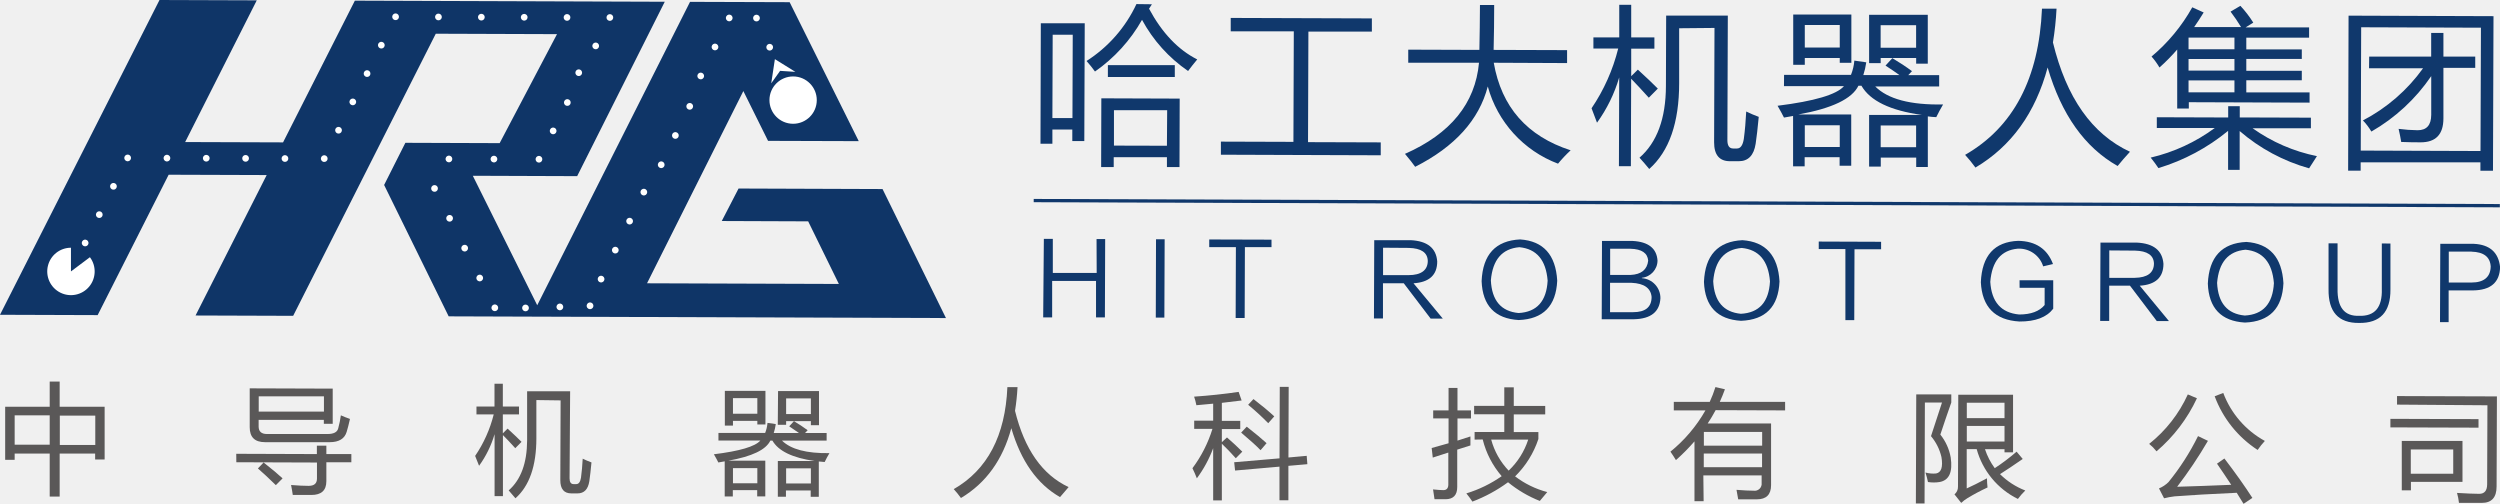
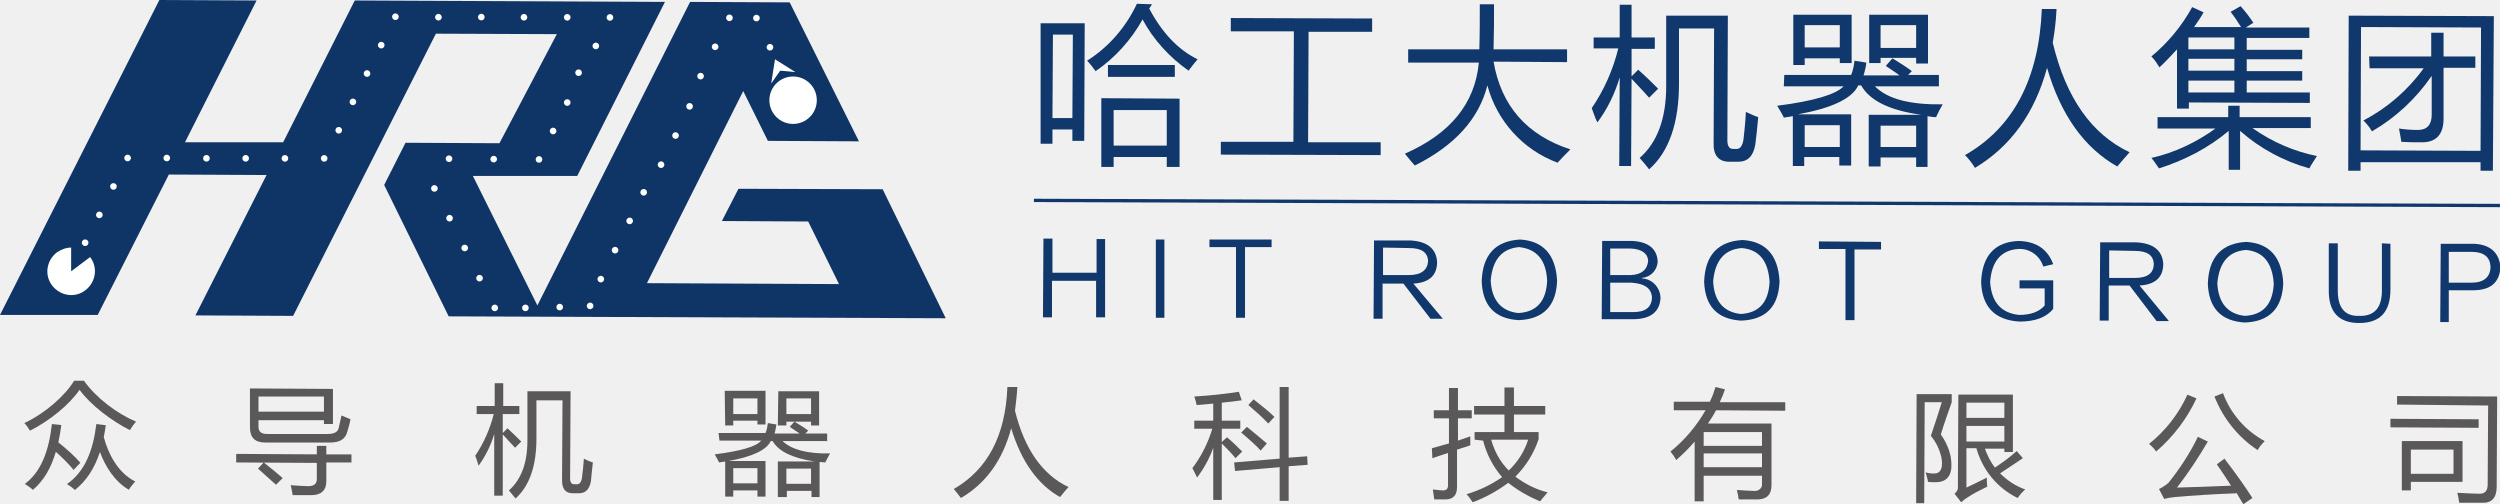
- <svg xmlns="http://www.w3.org/2000/svg" id="图层_1" data-name="图层 1" viewBox="0 0 527.11 106.2">
-   <defs>
-     <style>.cls-1{fill:#0f3567;}.cls-2{fill:#fff;}.cls-3{fill:#10386c;}.cls-4{fill:#5a5858;}</style>
-   </defs>
-   <polygon class="cls-1" points="186.08 39.86 155.72 39.75 152.18 46.6 170.4 46.67 176.87 59.87 136.42 59.73 156.73 19.2 161.94 29.7 181.06 29.76 166.49 0.46 145.49 0.39 113.27 64.36 99.69 37.06 121.69 37.14 140.16 0.37 74.82 0.14 59.68 30.02 39.04 29.95 54.14 0.07 33.63 0 0 66.37 20.59 66.44 35.56 36.84 56.23 36.91 41.23 66.52 61.81 66.59 91.88 7.11 117.44 7.2 105.35 30.18 85.47 30.11 80.99 39 94.6 66.7 199.45 67.06 186.08 39.86" />
-   <path class="cls-2" d="M34.87,75l4-3a5,5,0,1,1-4-2Z" transform="translate(-19.91 -17.77)" />
-   <circle class="cls-2" cx="37.86" cy="69.01" r="0.71" transform="translate(-60.55 45.48) rotate(-57.06)" />
-   <circle class="cls-2" cx="43.83" cy="57.05" r="0.71" transform="translate(-47.79 45.06) rotate(-57.07)" />
-   <circle class="cls-2" cx="40.84" cy="63.03" r="0.71" transform="translate(-54.17 45.27) rotate(-57.07)" />
-   <circle class="cls-2" cx="88.28" cy="51.22" r="0.71" transform="translate(-22.59 79.74) rotate(-57.1)" />
-   <circle class="cls-2" cx="103.32" cy="21.31" r="0.71" transform="translate(9.38 78.7) rotate(-57.09)" />
-   <circle class="cls-2" cx="112.36" cy="21.34" r="0.71" transform="translate(13.51 86.34) rotate(-57.11)" />
-   <circle class="cls-2" cx="121.39" cy="21.38" r="0.71" transform="translate(17.62 93.94) rotate(-57.11)" />
-   <circle class="cls-2" cx="130.43" cy="21.41" r="0.71" transform="translate(21.72 101.54) rotate(-57.11)" />
-   <circle class="cls-2" cx="139.46" cy="21.44" r="0.71" transform="translate(25.82 109.14) rotate(-57.11)" />
-   <circle class="cls-2" cx="100.31" cy="27.29" r="0.71" transform="translate(2.99 78.91) rotate(-57.09)" />
-   <circle class="cls-2" cx="97.3" cy="33.28" r="0.71" transform="translate(-3.41 79.12) rotate(-57.09)" />
-   <circle class="cls-2" cx="94.3" cy="39.26" r="0.71" transform="translate(-9.81 79.32) rotate(-57.09)" />
-   <circle class="cls-2" cx="91.29" cy="45.24" r="0.71" transform="translate(-16.22 79.49) rotate(-57.07)" />
-   <circle class="cls-2" cx="148.5" cy="21.47" r="0.71" transform="translate(29.76 116.59) rotate(-57.03)" />
-   <circle class="cls-2" cx="142.52" cy="33.42" r="0.71" transform="matrix(0.54, -0.84, 0.84, 0.54, 16.99, 117)" />
-   <circle class="cls-2" cx="139.53" cy="39.39" r="0.71" transform="translate(10.64 117.24) rotate(-57.03)" />
-   <circle class="cls-2" cx="145.51" cy="27.44" r="0.71" transform="translate(23.41 116.84) rotate(-57.04)" />
-   <circle class="cls-2" cx="136.54" cy="45.37" r="0.71" transform="translate(4.26 117.46) rotate(-57.03)" />
-   <circle class="cls-2" cx="133.55" cy="51.34" r="0.71" transform="translate(-2.1 117.7) rotate(-57.04)" />
-   <circle class="cls-2" cx="124.06" cy="51.31" r="0.71" transform="translate(-6.4 109.72) rotate(-57.04)" />
-   <circle class="cls-2" cx="114.56" cy="51.28" r="0.71" transform="translate(-10.7 101.74) rotate(-57.04)" />
-   <circle class="cls-2" cx="111.52" cy="57.5" r="0.71" transform="translate(-17.3 102.02) rotate(-57.04)" />
-   <circle class="cls-2" cx="114.7" cy="63.79" r="0.71" transform="translate(-21.13 107.56) rotate(-57.04)" />
-   <circle class="cls-2" cx="117.88" cy="70.08" r="0.71" transform="translate(-24.96 113.1) rotate(-57.04)" />
-   <circle class="cls-2" cx="121.06" cy="76.38" r="0.71" transform="translate(-28.75 118.75) rotate(-57.09)" />
-   <circle class="cls-2" cx="124.24" cy="82.67" r="0.71" transform="translate(-32.64 124.14) rotate(-57.03)" />
-   <circle class="cls-2" cx="130.71" cy="82.7" r="0.71" transform="translate(-27.54 134.11) rotate(-58.89)" />
-   <circle class="cls-2" cx="137.18" cy="82.72" r="0.71" transform="matrix(0.52, -0.86, 0.86, 0.52, -24.43, 139.67)" />
-   <circle class="cls-2" cx="143.65" cy="82.74" r="0.71" transform="matrix(0.52, -0.86, 0.86, 0.52, -21.45, 144.99)" />
-   <circle class="cls-2" cx="173.66" cy="21.56" r="0.71" transform="translate(44.11 140.17) rotate(-58.28)" />
-   <circle class="cls-2" cx="170.66" cy="27.68" r="0.71" transform="translate(37.48 140.52) rotate(-58.28)" />
-   <circle class="cls-2" cx="167.66" cy="33.79" r="0.71" transform="translate(30.85 140.87) rotate(-58.28)" />
-   <circle class="cls-2" cx="161.65" cy="46.03" r="0.71" transform="matrix(0.53, -0.85, 0.85, 0.53, 17.6, 141.57)" />
-   <circle class="cls-2" cx="158.65" cy="52.15" r="0.71" transform="matrix(0.53, -0.85, 0.85, 0.53, 11, 141.95)" />
-   <circle class="cls-2" cx="155.65" cy="58.27" r="0.71" transform="translate(4.4 142.34) rotate(-58.31)" />
-   <circle class="cls-2" cx="149.65" cy="70.5" r="0.71" transform="translate(-8.87 143.04) rotate(-58.31)" />
-   <circle class="cls-2" cx="146.65" cy="76.62" r="0.71" transform="translate(-15.5 143.38) rotate(-58.31)" />
-   <circle class="cls-2" cx="152.65" cy="64.39" r="0.71" transform="translate(-2.28 142.62) rotate(-58.28)" />
-   <circle class="cls-2" cx="164.66" cy="39.91" r="0.71" transform="matrix(0.53, -0.85, 0.85, 0.53, 24.23, 141.23)" />
-   <circle class="cls-2" cx="179.41" cy="21.58" r="0.71" transform="translate(48.15 146.13) rotate(-58.82)" />
-   <circle class="cls-2" cx="182.18" cy="27.72" r="0.71" transform="translate(49.26 155.5) rotate(-60.82)" />
-   <circle class="cls-2" cx="187.13" cy="38.87" r="4.99" transform="translate(127.7 208.1) rotate(-89.8)" />
-   <polygon class="cls-2" points="162.61 17.56 163.38 12.47 167.7 15.15 164.48 14.94 162.61 17.56" />
-   <circle class="cls-2" cx="46.82" cy="51.08" r="0.71" transform="translate(-41.41 44.83) rotate(-57.07)" />
-   <circle class="cls-2" cx="55.11" cy="51.1" r="0.71" transform="translate(-37.66 51.78) rotate(-57.04)" />
-   <circle class="cls-2" cx="71.69" cy="51.16" r="0.71" transform="translate(-30.13 65.75) rotate(-57.07)" />
-   <circle class="cls-2" cx="79.99" cy="51.19" r="0.71" transform="translate(-26.39 72.69) rotate(-57.04)" />
-   <circle class="cls-2" cx="63.4" cy="51.13" r="0.71" transform="translate(-33.89 58.78) rotate(-57.07)" />
-   <path class="cls-3" d="M239.36,22.67l9.26,0-.09,24.84H246V45.08H241.8v3h-2.51Zm6.67,20,.06-17.57h-4.23l-.06,17.57Zm16.75-24-.6.94q4.1,7.63,10.16,10.69c-.68.81-1.32,1.62-1.93,2.44a30.86,30.86,0,0,1-9.71-10.79,33.23,33.23,0,0,1-9.92,10.9A26.47,26.47,0,0,0,249,30.63a28.57,28.57,0,0,0,10.52-12ZM252.12,38.5l16.52.06L268.6,53h-2.65V50.91l-11.22,0V53h-2.65Zm1.38-7,14.11,0V34l-14.11,0Zm12.45,17L266,41l-11.22,0,0,7.47Z" transform="translate(-19.91 -17.77)" />
-   <path class="cls-3" d="M277.33,47.63l15.29.05.08-23.3-13.3,0V21.55l29.76.1v2.79l-13.38,0-.08,23.3,15.33.05v2.72l-33.7-.12Z" transform="translate(-19.91 -17.77)" />
-   <path class="cls-3" d="M316.14,50.21Q330.57,43.85,331.75,31L316.83,31V28.24l15,.05q.1-4.7.12-9.47h3q0,4.7-.12,9.47l15.49.05v2.73L334.86,31q2.43,14,16.21,18.46a29.33,29.33,0,0,0-2.66,2.82A24.22,24.22,0,0,1,333.6,36q-2.76,10.58-15.31,16.94C317.83,52.28,317.12,51.38,316.14,50.21Z" transform="translate(-19.91 -17.77)" />
-   <path class="cls-3" d="M355.48,40.6A39.38,39.38,0,0,0,361.1,28l-5.23,0V25.66l5.45,0,0-6.88h2.52l0,6.88,4.89,0v2.37l-4.89,0,0,5.8,1.4-1.38q2.68,2.45,4.21,4l-1.9,1.92c-1.42-1.59-2.67-2.91-3.72-4l-.06,18.44h-2.52l.06-18.72a31.34,31.34,0,0,1-4.68,9.55Q356.07,42.11,355.48,40.6Zm18.47-16.87,0,11.56q0,12.51-6.31,18.11c-.65-.79-1.33-1.59-2.05-2.38q5.54-4.84,5.57-15.11l.05-14.85,13,0-.09,26.27q0,1.75,1.22,1.75h.8c.74,0,1.22-.65,1.44-2,.24-1.79.41-3.73.51-5.8a27.34,27.34,0,0,0,2.64,1.13q-.32,3.46-.65,5.66-.57,3.7-3.57,3.69h-1.85c-2.23,0-3.35-1.34-3.34-4l.08-24.1Z" transform="translate(-19.91 -17.77)" />
-   <path class="cls-3" d="M396.07,33.55l14.11,0a10.48,10.48,0,0,0,.71-3l2.51.36a15.8,15.8,0,0,1-.62,2.69l7.62,0q-1.39-1-2.94-2l1.44-1.57c1.53.91,2.92,1.83,4.14,2.74l-.78.84,6.51,0V36l-13.48,0q4,4,14.31,3.79-.84,1.43-1.44,2.68c-.62,0-1.21-.1-1.78-.16l0,10.67h-2.45V51l-7.47,0v1.89H414L414,42l11.12,0q-10-1.38-12.74-6.16h-.63q-2,4.15-12.7,6.07l11.18,0,0,10.8h-2.45V50.92l-7.37,0v1.92h-2.44l0-10.62-1.92.34q-.52-1.05-1.35-2.49,11.67-1.46,14-4.14l-12.65,0ZM398,20.84l12.26,0,0,10.17h-2.45V30l-7.37,0v1.43H398Zm9.81,2.2-7.37,0,0,4.75,7.37,0Zm0,21.14-7.37,0,0,4.58,7.37,0ZM414,20.89l12.37,0,0,10.31h-2.45V30l-7.48,0v1.08H414Zm9.91,2.2-7.48,0,0,4.75,7.48,0Zm0,21.14-7.47,0,0,4.58,7.47,0Z" transform="translate(-19.91 -17.77)" />
-   <path class="cls-3" d="M434.24,50.42q15.26-8.75,16.21-30.82h3.07a64.77,64.77,0,0,1-.76,7.12Q457,44.2,469,49.77q-1.47,1.6-2.6,3Q456,46.89,451.64,32q-3.87,14.37-15.22,21.1A28.78,28.78,0,0,0,434.24,50.42Z" transform="translate(-19.91 -17.77)" />
-   <path class="cls-3" d="M474.66,42.49l15.05.05V40.16h2.44v2.37l15,.05v2.23l-12.3,0a35.61,35.61,0,0,0,13.57,5.88q-.95,1.46-1.65,2.57a38.15,38.15,0,0,1-14.64-7.86l0,8.19h-2.44l0-8.23A42.39,42.39,0,0,1,475,53.21q-.73-1.09-1.63-2.21a36.92,36.92,0,0,0,13.51-6.24l-12.22,0Zm15.55-22.27L492.28,19A23,23,0,0,1,495,22.54l-1.61,1,13.38,0v2.17l-13.24,0v2.48l11.7,0v2l-11.7,0V32.7l11.7,0v2l-11.7,0v2.55l13.34,0v2.16l-25.46-.09v1.33h-2.45l0-12.44A40.24,40.24,0,0,1,475.22,32a14.37,14.37,0,0,0-1.67-2.31,37.25,37.25,0,0,0,8.59-10.38l2.4,1.09c-.65,1.07-1.32,2.09-2,3.07l9.88,0A37.56,37.56,0,0,0,490.21,20.22Zm-8.86,7.94,9.68,0V25.7l-9.68,0Zm0,4.5,9.68,0V30.21l-9.68,0Zm0,4.58,9.68,0V34.72l-9.68,0Z" transform="translate(-19.91 -17.77)" />
-   <path class="cls-3" d="M515.09,21.07l30.56.11-.11,32.59h-2.65V52L517.64,52v1.75H515ZM543,23.61l-25.25-.09-.09,26,25.25.09Zm-23.56,6.1,13.07,0,0-5h2.58l0,5,6.71,0v2.37l-6.71,0,0,10.65q0,5.07-4.84,5.05-2,0-4.06-.08c-.13-.81-.31-1.74-.55-2.76a34.84,34.84,0,0,0,4,.29c1.91,0,2.87-1.07,2.88-3.24l0-8.17A38.45,38.45,0,0,1,519.9,45.51a12.56,12.56,0,0,0-1.78-2.35,36.13,36.13,0,0,0,12.68-11l-11.39,0Z" transform="translate(-19.91 -17.77)" />
-   <path class="cls-3" d="M251.11,68.18h1.82l-.06,16.51H251l0-7.68-9.25,0,0,7.68h-1.89L240,68.14h1.89l0,7.18,9.25,0Z" transform="translate(-19.91 -17.77)" />
-   <path class="cls-3" d="M263.65,68.22h1.82l-.06,16.51H263.6Z" transform="translate(-19.91 -17.77)" />
-   <path class="cls-3" d="M288,68.3v1.57l-5.61,0-.05,14.95h-1.9l.05-14.95-5.62,0V68.26Z" transform="translate(-19.91 -17.77)" />
-   <path class="cls-3" d="M324.11,84.94h-2.56l-5.67-7.45-4.38,0,0,7.43h-1.9l.06-16.51,7.68,0q5.28.26,5.6,4.48,0,4.29-5,4.61ZM311.52,70l0,5.78,5.37,0c2.69,0,4.05-1.06,4.06-3q-.08-2.64-4-2.74Z" transform="translate(-19.91 -17.77)" />
-   <path class="cls-3" d="M340.12,85.25q-7.52-.45-7.82-8.2.36-8.42,8.12-8.8,7.35.51,7.82,8.7Q347.87,84.95,340.12,85.25Zm.13-15.36q-5.45.47-6,7,.31,6.36,5.84,6.88,5.78-.31,6.13-6.83Q345.7,70.41,340.25,69.89Z" transform="translate(-19.91 -17.77)" />
-   <path class="cls-3" d="M364.47,85.08l-6.85,0,.06-16.51,6.44,0q5,.26,5.27,4.15a3.69,3.69,0,0,1-3.31,3.62v.08A4.2,4.2,0,0,1,370,80.65Q369.76,84.94,364.47,85.08Zm-.77-14.87H359.4l0,5.53h4.29q3.39-.15,3.73-3Q367.24,70.31,363.69,70.22Zm.22,7.19-4.54,0,0,6.19,4.87,0q3.88,0,3.89-3.21Q367.88,77.58,363.92,77.4Z" transform="translate(-19.91 -17.77)" />
-   <path class="cls-3" d="M387,85.41q-7.52-.45-7.82-8.2.35-8.42,8.12-8.8,7.34.51,7.81,8.7Q394.76,85.11,387,85.41Zm.13-15.36q-5.45.47-6,7,.31,6.36,5.84,6.88,5.78-.31,6.13-6.83Q392.58,70.57,387.14,70.05Z" transform="translate(-19.91 -17.77)" />
-   <path class="cls-3" d="M416.53,68.75v1.57l-5.61,0-.05,14.95H409L409,70.29l-5.62,0V68.7Z" transform="translate(-19.91 -17.77)" />
-   <path class="cls-3" d="M445.72,76.86l7.1,0,0,6q-2.07,2.72-7.11,2.7-7.76-.45-8.15-8.29.36-8.42,7.88-8.72,5.53.1,7.33,4.89l-2.07.49a5.32,5.32,0,0,0-5.35-3.73q-5.28.47-5.8,7,.39,6.36,6.09,6.88,3.71,0,5.37-2V78.45l-5.28,0Z" transform="translate(-19.91 -17.77)" />
-   <path class="cls-3" d="M477.22,85.47h-2.56L469,78l-4.38,0,0,7.43h-1.9l.06-16.51,7.68,0q5.28.26,5.6,4.48,0,4.29-5,4.61ZM464.64,70.57l0,5.78,5.37,0q4-.07,4.05-3-.08-2.64-4-2.74Z" transform="translate(-19.91 -17.77)" />
-   <path class="cls-3" d="M493.24,85.78q-7.52-.45-7.82-8.2.36-8.42,8.12-8.8,7.35.51,7.82,8.7Q501,85.48,493.24,85.78Zm.13-15.36q-5.45.47-6,7,.31,6.36,5.84,6.88,5.78-.31,6.14-6.83Q498.82,70.94,493.37,70.42Z" transform="translate(-19.91 -17.77)" />
-   <path class="cls-3" d="M523.92,69.12l0,9.66q.06,7.18-6.63,7.08-6.52.06-6.42-7.13l0-9.66h1.9l0,9.58q-.1,5.86,4.52,5.71,5,.18,4.81-5.68l0-9.58Z" transform="translate(-19.91 -17.77)" />
-   <path class="cls-3" d="M541.31,79l-5.12,0,0,6.69h-1.82l.06-16.51,7.1,0q5,.26,5.51,4.89Q546.92,78.95,541.31,79Zm-.3-8.18-4.79,0,0,6.52,4.79,0c2.63,0,4-1.17,4.05-3.37Q544.89,70.93,541,70.83Z" transform="translate(-19.91 -17.77)" />
-   <rect class="cls-3" x="392.07" y="-93.97" width="0.69" height="309.13" transform="translate(310.55 435.03) rotate(-89.8)" />
-   <path class="cls-4" d="M21,103.53l9.39,0,0-5.31h2.1l0,5.31,9.48,0,0,11.12h-2V113.4l-7.48,0,0,9.07h-2.1l0-9.07-7.39,0v1.32H21Zm2,8,7.39,0,0-6.19-7.39,0Zm17-6.13-7.48,0,0,6.19,7.48,0Z" transform="translate(-19.91 -17.77)" />
-   <path class="cls-4" d="M69.72,113.45l17,.06v-1.78h2v1.78l5.27,0v1.73l-5.27,0v4q0,2.9-3.18,2.89l-3.9,0q-.12-.9-.36-2.1,2.24.18,3.7.18,1.75,0,1.76-1.51v-3.41l-17-.06Zm6.47-4.17,12.77,0q2,0,2.27-1.23a21.49,21.49,0,0,0,.55-2.71q.8.37,1.92.76-.37,1.66-.69,2.7Q92.37,111,89.42,111l-13.63,0q-3.24,0-3.23-3.16l0-8.19,17.5.06,0,7.41H88.19v-.83l-13.75,0v1.41Q74.44,109.27,76.19,109.28Zm-1.9,7.26,1.2-1.26q2.7,2.13,4,3.35l-1.42,1.43Q75.87,117.91,74.29,116.54Zm.17-15.21v3.22l13.75,0v-3.22Z" transform="translate(-19.91 -17.77)" />
-   <path class="cls-4" d="M120.09,113.9a27.37,27.37,0,0,0,3.92-8.76h-3.64v-1.66h3.8l0-4.8h1.76l0,4.8h3.41v1.66h-3.41v4l1-1q1.87,1.71,2.94,2.79l-1.32,1.34q-1.49-1.66-2.6-2.76l0,12.87h-1.76l0-13.07a21.86,21.86,0,0,1-3.27,6.67Q120.5,114.94,120.09,113.9ZM133,102.12l0,8.07q0,8.73-4.41,12.64-.68-.83-1.43-1.66,3.86-3.38,3.89-10.54l0-10.36,9.07,0L140,118.62q0,1.22.85,1.22h.56q.78,0,1-1.36.25-1.88.36-4a19.54,19.54,0,0,0,1.85.79q-.23,2.41-.45,3.95-.4,2.58-2.5,2.58h-1.29q-2.34,0-2.33-2.79l.06-16.82Z" transform="translate(-19.91 -17.77)" />
-   <path class="cls-4" d="M171.39,109.05l9.85,0a7.26,7.26,0,0,0,.49-2.12l1.75.25a11.14,11.14,0,0,1-.43,1.88l5.31,0q-1-.71-2.05-1.4l1-1.09a34.63,34.63,0,0,1,2.89,1.91l-.55.58,4.55,0v1.61l-9.41,0q2.81,2.76,10,2.64-.59,1-1,1.87l-1.24-.11,0,7.45h-1.71v-1.34l-5.22,0v1.32h-1.71l0-7.53,7.76,0q-7-1-8.9-4.3h-.44q-1.38,2.9-8.86,4.23l7.8,0,0,7.53h-1.71v-1.32l-5.14,0v1.34h-1.71l0-7.41-1.34.24q-.36-.73-.94-1.73,8.15-1,9.79-2.89l-8.83,0Zm1.35-8.87,8.56,0,0,7.09h-1.71v-.76l-5.14,0v1h-1.71Zm6.85,1.54-5.14,0V105l5.14,0Zm0,14.75-5.14,0v3.19l5.14,0Zm4.37-16.24,8.63,0,0,7.19h-1.71v-.85l-5.22,0v.76H183.9Zm6.92,1.54-5.22,0v3.31l5.22,0Zm0,14.75-5.22,0v3.19l5.22,0Z" transform="translate(-19.91 -17.77)" />
-   <path class="cls-4" d="M221,120.9q10.65-6.11,11.31-21.51h2.14a46.56,46.56,0,0,1-.53,5q3,12.2,11.3,16.08-1,1.12-1.81,2.11-7.23-4.12-10.27-14.53-2.7,10-10.62,14.72A21.24,21.24,0,0,0,221,120.9Z" transform="translate(-19.91 -17.77)" />
-   <path class="cls-4" d="M271.33,116.49a27.24,27.24,0,0,0,4.22-8.3H271.7v-1.73h4v-3.58l-3.54.33a12.38,12.38,0,0,0-.48-1.81q4.73-.32,9.39-1l.63,1.81q-2.2.28-4.17.5v3.8h3.88v1.73h-3.88V111l1.08-1q1.75,1.52,3.23,3l-1.37,1.39q-1.56-1.76-2.94-3.06l0,11.94h-1.83l0-11a25.76,25.76,0,0,1-3.44,6.35C272,117.9,271.67,117.21,271.33,116.49Zm8.8-1.26,9.56-.82.05-15.07h1.88l-.05,14.89,3.85-.35.14,1.76-4,.35,0,7.26h-1.88l0-7.09-9.36.82Zm1.48-6.26,1.17-1.24q2.77,2.18,4.18,3.48l-1.27,1.48Q284.56,111.49,281.62,109Zm1.46-5.85,1.13-1.21q2.7,2.08,4.38,3.65L287.31,107A53.46,53.46,0,0,0,283.08,103.12Z" transform="translate(-19.91 -17.77)" />
-   <path class="cls-4" d="M321.77,112.23l3.56-1,0-5.25h-3.24v-1.68h3.24l0-4.73h1.88l0,4.73h2.85V106h-2.85l0,4.67,2.73-.88c0,.78,0,1.41,0,1.9l-2.78.88,0,7.86q0,2.58-2.45,2.6-1,0-2.34,0-.14-1-.31-2.07,1.44.15,2.17.15,1,0,1.05-1.09l0-6.83L322,114.25Zm9.05-1.77v-1.61l6.26,0v-3.73l-6.36,0v-1.78l6.36,0V99.44h2v3.92l6.63,0v1.78l-6.63,0v3.73l5.19,0v1.46a19.75,19.75,0,0,1-4.91,7.88,19.19,19.19,0,0,0,6.78,3.31q-.93,1.07-1.57,1.87a25.1,25.1,0,0,1-6.7-3.94,31.75,31.75,0,0,1-7.51,4.08,20.63,20.63,0,0,0-1.28-1.73,26.46,26.46,0,0,0,7.45-3.63,18.77,18.77,0,0,1-4-7.74Zm11.29,0-7.79,0A15.18,15.18,0,0,0,338,117,15.62,15.62,0,0,0,342.11,110.5Z" transform="translate(-19.91 -17.77)" />
-   <path class="cls-4" d="M379.11,123.45h-1.93l0-12.62a41.82,41.82,0,0,1-3.91,3.95q-.51-.85-1.16-1.78a30.91,30.91,0,0,0,7.38-8.7l-6.67,0v-1.8l7.58,0a26.54,26.54,0,0,0,1.2-3.12l2,.47q-.49,1.35-1.08,2.65l13.77,0v1.8l-14.65-.05a32.47,32.47,0,0,1-1.67,2.8l13.36,0,0,13q0,3-3,3-1.29,0-3.93,0-.12-.83-.36-2,2.24.18,3.61.18a1.48,1.48,0,0,0,1.69-1.65V118l-12.29,0Zm12.34-14.61-12.29,0v2.9l12.29,0Zm-12.31,7.44,12.29,0V113.4l-12.29,0Z" transform="translate(-19.91 -17.77)" />
-   <path class="cls-4" d="M431.2,114.19q.69,4.66-2.33,5.21a7.66,7.66,0,0,1-2.46,0,17.33,17.33,0,0,0-.53-2,6.25,6.25,0,0,0,2.24.2q1.66-.31,1.13-3.48a10.52,10.52,0,0,0-2.2-4.39q.89-2.65,2.32-7.09h-3.61l-.07,21.28h-1.83l.08-23,7.39,0v1.71q-1.21,3.43-2.31,6.77A10.71,10.71,0,0,1,431.2,114.19ZM432.8,101l11.55,0,0,12.14h-1.8v-.66h-4.12a14.3,14.3,0,0,0,2.06,4A43.22,43.22,0,0,0,445.1,113l1.29,1.54q-2.69,1.87-4.79,3.2a15.53,15.53,0,0,0,5.33,3.45,14,14,0,0,0-1.56,1.78,16.6,16.6,0,0,1-8.69-10.51h-2.1l0,8.29q1.63-.72,4.27-2.13a19.26,19.26,0,0,0,.12,1.93q-2.17,1-4.23,2.25a7.7,7.7,0,0,0-1.32,1L432,122a2,2,0,0,0,.74-1.61Zm9.75,1.69-7.95,0v3.24l7.95,0Zm0,8.17v-3.29l-7.95,0v3.29Z" transform="translate(-19.91 -17.77)" />
-   <path class="cls-4" d="M473.05,111.36a28.25,28.25,0,0,0,8.15-10.43l1.92.81a33.1,33.1,0,0,1-8.52,11.19A10,10,0,0,0,473.05,111.36Zm15.86,3.08q3.49,4.57,5.9,8.31L492.95,124q-.68-1.12-1.44-2.33-8,.36-13.08.75a17.75,17.75,0,0,0-2.24.41l-1.07-2.08a6.2,6.2,0,0,0,2-1.33,51.34,51.34,0,0,0,6.23-9.7l2.09,1a94.26,94.26,0,0,1-6.49,9.68q5-.14,11.4-.41-1.38-2.11-3-4.46Zm-2.05-13.12,1.81-.7a19.26,19.26,0,0,0,8.77,10.12,16,16,0,0,0-1.52,1.9A23.07,23.07,0,0,1,486.86,101.32Z" transform="translate(-19.91 -17.77)" />
-   <path class="cls-4" d="M523.91,106.08l18.58.06v1.8l-18.58-.06Zm1.4-3v-1.8l21.06.07-.07,19q0,3.46-3.13,3.45l-4.8,0a12.81,12.81,0,0,0-.41-2.1q3,.18,4.66.19t1.69-1.95l.06-16.72Zm1,7.66,12.8,0,0,8.63-10.87,0v1.78h-1.93Zm10.85,6.91,0-5.12-8.95,0,0,5.12Z" transform="translate(-19.91 -17.77)" />
+ <svg xmlns="http://www.w3.org/2000/svg" version="1.1" id="图层_1" x="0px" y="0px" viewBox="0 0 527.1 106.2" style="enable-background:new 0 0 527.1 106.2;" xml:space="preserve">
+   <style type="text/css">
+ 	.st0{fill:#0F3567;}
+ 	.st1{fill:#FFFFFF;}
+ 	.st2{fill:#10386C;}
+ 	.st3{fill:#5A5858;}
+ 	.st4{font-family:'MicrosoftYaHei';}
+ 	.st5{font-size:25.056px;}
+ </style>
+   <polygon class="st0" points="186.1,39.9 155.7,39.8 152.2,46.6 170.4,46.7 176.9,59.9 136.4,59.7 156.7,19.2 161.9,29.7 181.1,29.8   166.5,0.5 145.5,0.4 113.3,64.4 99.7,37.1 121.7,37.1 140.2,0.4 74.8,0.1 59.7,30 39,30 54.1,0.1 33.6,0 0,66.4 20.6,66.4   35.6,36.8 56.2,36.9 41.2,66.5 61.8,66.6 91.9,7.1 117.4,7.2 105.3,30.2 85.5,30.1 81,39 94.6,66.7 199.4,67.1 " />
+   <path class="st1" d="M15,57.2l4-3c1.7,2.2,1.2,5.3-1,7s-5.3,1.2-7-1c-1.7-2.2-1.2-5.3,1-7c0.9-0.6,1.9-1,3-1V57.2z" />
+   <ellipse transform="matrix(0.5438 -0.8392 0.8392 0.5438 -34.8048 38.4405)" class="st1" cx="18" cy="51.2" rx="0.7" ry="0.7" />
+   <ellipse transform="matrix(0.5436 -0.8393 0.8393 0.5436 -22.0565 38.0068)" class="st1" cx="23.9" cy="39.3" rx="0.7" ry="0.7" />
+   <ellipse transform="matrix(0.5436 -0.8393 0.8393 0.5436 -28.4306 38.2252)" class="st1" cx="20.9" cy="45.3" rx="0.7" ry="0.7" />
+   <ellipse transform="matrix(0.5432 -0.8396 0.8396 0.5432 3.1548 72.6783)" class="st1" cx="68.4" cy="33.4" rx="0.7" ry="0.7" />
+   <ellipse transform="matrix(0.5433 -0.8395 0.8395 0.5433 35.1191 71.6376)" class="st1" cx="83.4" cy="3.5" rx="0.7" ry="0.7" />
+   <ellipse transform="matrix(0.543 -0.8397 0.8397 0.543 39.2398 79.2618)" class="st1" cx="92.4" cy="3.6" rx="0.7" ry="0.7" />
+   <ellipse transform="matrix(0.543 -0.8397 0.8397 0.543 43.3412 86.8767)" class="st1" cx="101.5" cy="3.6" rx="0.7" ry="0.7" />
+   <ellipse transform="matrix(0.543 -0.8397 0.8397 0.543 47.4484 94.4743)" class="st1" cx="110.5" cy="3.6" rx="0.7" ry="0.7" />
+   <ellipse transform="matrix(0.543 -0.8397 0.8397 0.543 51.546 102.0713)" class="st1" cx="119.6" cy="3.7" rx="0.7" ry="0.7" />
+   <ellipse transform="matrix(0.5433 -0.8395 0.8395 0.5433 28.7213 71.8485)" class="st1" cx="80.4" cy="9.5" rx="0.7" ry="0.7" />
+   <ellipse transform="matrix(0.5433 -0.8395 0.8395 0.5433 22.3182 72.0605)" class="st1" cx="77.4" cy="15.5" rx="0.7" ry="0.7" />
+   <ellipse transform="matrix(0.5433 -0.8395 0.8395 0.5433 15.9338 72.2592)" class="st1" cx="74.4" cy="21.5" rx="0.7" ry="0.7" />
+   <ellipse transform="matrix(0.5436 -0.8393 0.8393 0.5436 9.5275 72.4427)" class="st1" cx="71.4" cy="27.5" rx="0.7" ry="0.7" />
+   <ellipse transform="matrix(0.5442 -0.839 0.839 0.5442 55.5144 109.5596)" class="st1" cx="128.6" cy="3.7" rx="0.7" ry="0.7" />
+   <ellipse transform="matrix(0.5408 -0.8412 0.8412 0.5408 43.1429 109.6839)" class="st1" cx="122" cy="15.3" rx="0.7" ry="0.7" />
+   <ellipse transform="matrix(0.5442 -0.839 0.839 0.5442 36.3867 110.2077)" class="st1" cx="119.6" cy="21.6" rx="0.7" ry="0.7" />
+   <ellipse transform="matrix(0.5441 -0.8391 0.8391 0.5441 49.1453 109.7967)" class="st1" cx="125.6" cy="9.7" rx="0.7" ry="0.7" />
+   <ellipse transform="matrix(0.5442 -0.839 0.839 0.5442 30.0044 110.426)" class="st1" cx="116.6" cy="27.6" rx="0.7" ry="0.7" />
+   <ellipse transform="matrix(0.5441 -0.8391 0.8391 0.5441 23.639 110.6549)" class="st1" cx="113.6" cy="33.6" rx="0.7" ry="0.7" />
+   <ellipse transform="matrix(0.5441 -0.8391 0.8391 0.5441 19.3412 102.6784)" class="st1" cx="104.1" cy="33.5" rx="0.7" ry="0.7" />
+   <ellipse transform="matrix(0.5441 -0.8391 0.8391 0.5441 15.0338 94.7011)" class="st1" cx="94.7" cy="33.5" rx="0.7" ry="0.7" />
+   <ellipse transform="matrix(0.5441 -0.8391 0.8391 0.5441 8.4355 94.9882)" class="st1" cx="91.6" cy="39.7" rx="0.7" ry="0.7" />
+   <ellipse transform="matrix(0.5441 -0.8391 0.8391 0.5441 4.6035 100.5241)" class="st1" cx="94.8" cy="46" rx="0.7" ry="0.7" />
+   <ellipse transform="matrix(0.5441 -0.8391 0.8391 0.5441 0.7715 106.0601)" class="st1" cx="98" cy="52.3" rx="0.7" ry="0.7" />
+   <ellipse transform="matrix(0.5433 -0.8395 0.8395 0.5433 -3.0179 111.6845)" class="st1" cx="101.1" cy="58.6" rx="0.7" ry="0.7" />
+   <ellipse transform="matrix(0.5442 -0.839 0.839 0.5442 -6.8934 117.1067)" class="st1" cx="104.3" cy="64.9" rx="0.7" ry="0.7" />
+   <ellipse transform="matrix(0.5167 -0.8562 0.8562 0.5167 -2.0385 126.2469)" class="st1" cx="110.8" cy="64.9" rx="0.7" ry="0.7" />
+   <ellipse transform="matrix(0.5174 -0.8557 0.8557 0.5174 1.5909 132.2407)" class="st1" cx="118" cy="64.7" rx="0.7" ry="0.7" />
+   <ellipse transform="matrix(0.5174 -0.8557 0.8557 0.5174 4.8609 137.5717)" class="st1" cx="124.4" cy="64.5" rx="0.7" ry="0.7" />
+   <ellipse transform="matrix(0.5258 -0.8506 0.8506 0.5258 69.6949 132.5832)" class="st1" cx="153.8" cy="3.8" rx="0.7" ry="0.7" />
+   <ellipse transform="matrix(0.5258 -0.8506 0.8506 0.5258 63.066 132.9322)" class="st1" cx="150.8" cy="9.9" rx="0.7" ry="0.7" />
+   <ellipse transform="matrix(0.5258 -0.8506 0.8506 0.5258 56.4376 133.2714)" class="st1" cx="147.7" cy="16" rx="0.7" ry="0.7" />
+   <ellipse transform="matrix(0.5291 -0.8486 0.8486 0.5291 42.8181 134.2853)" class="st1" cx="142.4" cy="28.6" rx="0.7" ry="0.7" />
+   <ellipse transform="matrix(0.5291 -0.8486 0.8486 0.5291 36.1724 134.657)" class="st1" cx="139.4" cy="34.7" rx="0.7" ry="0.7" />
+   <ellipse transform="matrix(0.5253 -0.8509 0.8509 0.5253 29.9685 134.737)" class="st1" cx="135.7" cy="40.5" rx="0.7" ry="0.7" />
+   <ellipse transform="matrix(0.5253 -0.8509 0.8509 0.5253 16.7065 135.4239)" class="st1" cx="129.7" cy="52.7" rx="0.7" ry="0.7" />
+   <ellipse transform="matrix(0.5253 -0.8509 0.8509 0.5253 10.0862 135.7717)" class="st1" cx="126.7" cy="58.8" rx="0.7" ry="0.7" />
+   <ellipse transform="matrix(0.5258 -0.8506 0.8506 0.5258 23.2929 135.0328)" class="st1" cx="132.8" cy="46.6" rx="0.7" ry="0.7" />
+   <ellipse transform="matrix(0.5291 -0.8486 0.8486 0.5291 49.4537 133.9585)" class="st1" cx="145.4" cy="22.4" rx="0.7" ry="0.7" />
+   <ellipse transform="matrix(0.5177 -0.8555 0.8555 0.5177 73.6623 138.2952)" class="st1" cx="159.5" cy="3.8" rx="0.7" ry="0.7" />
+   <ellipse transform="matrix(0.4876 -0.8731 0.8731 0.4876 74.4702 146.7912)" class="st1" cx="162.3" cy="10" rx="0.7" ry="0.7" />
+   <ellipse transform="matrix(3.490598e-03 -1 1 3.490598e-03 145.5323 188.2553)" class="st1" cx="167.2" cy="21.1" rx="5" ry="5" />
+   <polygon class="st1" points="162.6,17.6 163.4,12.5 167.7,15.2 164.5,14.9 " />
+   <ellipse transform="matrix(0.5436 -0.8393 0.8393 0.5436 -15.6664 37.7887)" class="st1" cx="26.9" cy="33.3" rx="0.7" ry="0.7" />
+   <ellipse transform="matrix(0.5441 -0.8391 0.8391 0.5441 -11.9265 44.735)" class="st1" cx="35.2" cy="33.3" rx="0.7" ry="0.7" />
+   <ellipse transform="matrix(0.5436 -0.8393 0.8393 0.5436 -4.3924 58.7011)" class="st1" cx="51.8" cy="33.4" rx="0.7" ry="0.7" />
+   <ellipse transform="matrix(0.5441 -0.8391 0.8391 0.5441 -0.6518 65.6499)" class="st1" cx="60.1" cy="33.4" rx="0.7" ry="0.7" />
+   <ellipse transform="matrix(0.5436 -0.8393 0.8393 0.5436 -8.153 51.7286)" class="st1" cx="43.5" cy="33.4" rx="0.7" ry="0.7" />
+   <path class="st2" d="M219.4,4.9h9.3l-0.1,24.8h-2.5v-2.4h-4.2v3h-2.5L219.4,4.9z M226.1,24.9l0.1-17.6h-4.2l-0.1,17.6H226.1z   M242.9,0.9l-0.6,0.9c2.7,5.1,6.1,8.7,10.2,10.7c-0.7,0.8-1.3,1.6-1.9,2.4c-4-2.8-7.4-6.5-9.7-10.8c-2.4,4.3-5.8,8.1-9.9,10.9  c-0.6-0.8-1.1-1.5-1.8-2.2c4.6-2.9,8.2-7.1,10.5-12L242.9,0.9z M232.2,20.7l16.5,0.1l0,14.4H246v-2.1h-11.2v2.1h-2.6L232.2,20.7z   M233.6,13.7h14.1v2.5h-14.1L233.6,13.7z M246,30.7l0-7.5h-11.2v7.5L246,30.7z" />
+   <path class="st2" d="M257.4,29.9l15.3,0l0.1-23.3h-13.3V3.8l29.8,0.1v2.8h-13.4L275.8,30l15.3,0v2.7l-33.7-0.1V29.9z" />
+   <path class="st2" d="M296.2,32.4c9.6-4.2,14.8-10.6,15.6-19.2h-14.9v-2.8l15,0c0.1-3.1,0.1-6.3,0.1-9.5h3c0,3.1,0,6.3-0.1,9.5  l15.5,0v2.7l-15.5-0.1c1.6,9.3,7,15.5,16.2,18.5c-0.9,0.9-1.8,1.8-2.7,2.8c-7.3-2.7-12.8-8.8-14.8-16.3c-1.8,7.1-6.9,12.7-15.3,16.9  C297.9,34.5,297.2,33.6,296.2,32.4z" />
+   <path class="st2" d="M335.6,22.8c2.6-3.8,4.5-8.1,5.6-12.6H336V7.9h5.5V1h2.5v6.9h4.9v2.4h-4.9v5.8l1.4-1.4c1.8,1.6,3.2,3,4.2,4  l-1.9,1.9c-1.4-1.6-2.7-2.9-3.7-4L343.9,35h-2.5l0.1-18.7c-1,3.4-2.6,6.7-4.7,9.5C336.3,24.9,336,23.8,335.6,22.8z M354,6v11.6  c0,8.3-2.1,14.4-6.3,18.1c-0.6-0.8-1.3-1.6-2-2.4c3.7-3.2,5.6-8.3,5.6-15.1l0-14.9h13l-0.1,26.3c0,1.2,0.4,1.8,1.2,1.8h0.8  c0.7,0,1.2-0.7,1.4-2c0.2-1.8,0.4-3.7,0.5-5.8c0.9,0.4,1.7,0.8,2.6,1.1c-0.2,2.3-0.4,4.2-0.6,5.7c-0.4,2.5-1.6,3.7-3.6,3.7h-1.9  c-2.2,0-3.4-1.3-3.3-4l0.1-24.1L354,6z" />
+   <path class="st2" d="M376.2,15.8h14.1c0.4-1,0.6-2,0.7-3l2.5,0.4c-0.1,0.9-0.3,1.8-0.6,2.7h7.6c-0.9-0.7-1.9-1.3-2.9-2l1.4-1.6  c1.5,0.9,2.9,1.8,4.1,2.7l-0.8,0.8h6.5v2.4h-13.5c2.7,2.7,7.4,3.9,14.3,3.8c-0.6,1-1,1.8-1.4,2.7c-0.6,0-1.2-0.1-1.8-0.2v10.7H404  v-2h-7.5v1.9h-2.5V24.2h11.1c-6.7-0.9-10.9-3-12.7-6.2h-0.6c-1.3,2.8-5.6,4.8-12.7,6.1h11.2v10.8h-2.5v-1.8h-7.4v1.9h-2.4V24.5  l-1.9,0.3c-0.3-0.7-0.8-1.5-1.4-2.5c7.8-1,12.4-2.4,14-4.1h-12.6L376.2,15.8z M378.1,3.1h12.3v10.2h-2.5v-1h-7.4v1.4h-2.4V3.1z   M387.9,5.3h-7.4V10h7.4V5.3z M387.9,26.4h-7.4V31h7.4V26.4z M394.1,3.1h12.4v10.3H404v-1.2h-7.5v1.1h-2.4V3.1z M404,5.3h-7.5v4.8  h7.5V5.3z M404,26.5h-7.5V31h7.5V26.5z" />
+   <path class="st2" d="M414.3,32.7c10.2-5.8,15.6-16.1,16.2-30.8h3.1c-0.1,2.4-0.4,4.8-0.8,7.1c2.8,11.7,8.2,19.3,16.2,23.1  c-1,1.1-1.8,2.1-2.6,3c-6.9-3.9-11.9-10.8-14.8-20.8c-2.6,9.6-7.7,16.6-15.2,21.1C415.8,34.4,415.1,33.5,414.3,32.7z" />
+   <path class="st2" d="M454.8,24.7l15,0v-2.4h2.4v2.4l15,0V27h-12.3c4.1,2.9,8.7,4.9,13.6,5.9c-0.6,1-1.2,1.8-1.6,2.6  c-5.4-1.5-10.4-4.2-14.6-7.9v8.2h-2.4v-8.2c-4.3,3.6-9.3,6.2-14.7,7.9c-0.5-0.7-1-1.5-1.6-2.2c4.9-1.1,9.5-3.3,13.5-6.2h-12.2V24.7z   M470.3,2.5l2.1-1.2c1,1.1,1.9,2.3,2.7,3.5l-1.6,1h13.4v2.2h-13.2v2.5h11.7v2h-11.7v2.5h11.7v2h-11.7v2.5H487v2.2l-25.5-0.1v1.3  h-2.5V10.4c-1.2,1.3-2.4,2.6-3.7,3.8c-0.5-0.8-1-1.6-1.7-2.3c3.5-2.9,6.4-6.4,8.6-10.4l2.4,1.1c-0.6,1.1-1.3,2.1-2,3.1h9.9  C471.8,4.6,471.1,3.5,470.3,2.5z M461.4,10.4h9.7V7.9h-9.7V10.4z M461.4,14.9h9.7v-2.5h-9.7V14.9z M461.4,19.5h9.7V17h-9.7V19.5z" />
+   <path class="st2" d="M495.2,3.3l30.6,0.1L525.6,36H523v-1.8h-25.3V36h-2.6L495.2,3.3z M523.1,5.8l-25.3-0.1l-0.1,26l25.3,0.1  L523.1,5.8z M499.5,11.9h13.1v-5h2.6v5h6.7v2.4h-6.7V25c0,3.4-1.6,5.1-4.8,5c-1.3,0-2.7,0-4.1-0.1c-0.1-0.8-0.3-1.7-0.5-2.8  c1.3,0.2,2.7,0.3,4,0.3c1.9,0,2.9-1.1,2.9-3.2v-8.2c-3.3,4.8-7.6,8.8-12.6,11.7c-0.5-0.9-1.1-1.6-1.8-2.3c5-2.6,9.4-6.4,12.7-11  h-11.4L499.5,11.9z" />
+   <path class="st2" d="M231.2,50.4h1.8L233,66.9h-1.9v-7.7h-9.3v7.7h-1.9l0.1-16.6h1.9v7.2h9.3L231.2,50.4z" />
+   <path class="st2" d="M243.7,50.5h1.8L245.5,67h-1.8L243.7,50.5z" />
+   <path class="st2" d="M268.1,50.5v1.6h-5.6l0,14.9h-1.9l0-14.9H255v-1.6L268.1,50.5z" />
+   <path class="st2" d="M304.2,67.2h-2.6l-5.7-7.4h-4.4v7.4h-1.9l0.1-16.5h7.7c3.5,0.2,5.4,1.7,5.6,4.5c0,2.9-1.7,4.4-5,4.6L304.2,67.2  z M291.6,52.2V58h5.4c2.7,0,4-1.1,4.1-3c-0.1-1.8-1.4-2.7-4-2.7L291.6,52.2z" />
+   <path class="st2" d="M320.2,67.5c-5-0.3-7.6-3-7.8-8.2c0.2-5.6,2.9-8.5,8.1-8.8c4.9,0.3,7.5,3.2,7.8,8.7  C328.1,64.5,325.4,67.3,320.2,67.5z M320.3,52.1c-3.6,0.3-5.6,2.6-6,7c0.2,4.2,2.2,6.5,5.8,6.9c3.9-0.2,5.9-2.5,6.1-6.8  C326,54.8,324,52.5,320.3,52.1z" />
+   <path class="st2" d="M344.6,67.3h-6.9l0.1-16.5h6.4c3.3,0.2,5.1,1.6,5.3,4.2c0,1.9-1.4,3.4-3.3,3.6v0.1c2.2,0.1,3.9,2,3.9,4.2  C349.9,65.7,348.1,67.2,344.6,67.3z M343.8,52.4h-4.3V58h4.3c2.3-0.1,3.5-1.1,3.7-3C347.4,53.4,346.1,52.5,343.8,52.4L343.8,52.4z   M344,59.6h-4.5v6.2h4.9c2.6,0,3.9-1.1,3.9-3.2C348.1,60.7,346.7,59.8,344,59.6z" />
+   <path class="st2" d="M367.1,67.6c-5-0.3-7.6-3-7.8-8.2c0.2-5.6,2.9-8.5,8.1-8.8c4.9,0.3,7.5,3.2,7.8,8.7  C375,64.7,372.3,67.4,367.1,67.6z M367.2,52.3c-3.6,0.3-5.6,2.6-6,7c0.2,4.2,2.2,6.5,5.8,6.9c3.9-0.2,5.9-2.5,6.1-6.8  C372.8,55,370.9,52.6,367.2,52.3L367.2,52.3z" />
+   <path class="st2" d="M396.6,51v1.6H391l0,14.9h-1.9v-15h-5.6v-1.6L396.6,51z" />
+   <path class="st2" d="M425.8,59.1h7.1v6c-1.4,1.8-3.8,2.7-7.1,2.7c-5.2-0.3-7.9-3.1-8.1-8.3c0.2-5.6,2.9-8.5,7.9-8.7  c3.7,0.1,6.1,1.7,7.3,4.9l-2.1,0.5c-0.7-2.3-2.9-3.9-5.4-3.7c-3.5,0.3-5.5,2.6-5.8,7c0.3,4.2,2.3,6.5,6.1,6.9c2.5,0,4.3-0.7,5.4-2  v-3.6h-5.3L425.8,59.1z" />
+   <path class="st2" d="M457.3,67.7h-2.6l-5.7-7.5h-4.4v7.4h-1.9l0.1-16.5h7.7c3.5,0.2,5.4,1.7,5.6,4.5c0,2.9-1.7,4.4-5,4.6L457.3,67.7  z M444.7,52.8v5.8h5.4c2.7,0,4-1,4-3c-0.1-1.8-1.4-2.7-4-2.7L444.7,52.8z" />
+   <path class="st2" d="M473.3,68c-5-0.3-7.6-3-7.8-8.2c0.2-5.6,2.9-8.5,8.1-8.8c4.9,0.3,7.5,3.2,7.8,8.7C481.2,65,478.5,67.8,473.3,68  z M473.5,52.7c-3.6,0.3-5.6,2.6-6,7c0.2,4.2,2.2,6.5,5.8,6.9c3.9-0.2,5.9-2.5,6.1-6.8C479.1,55.3,477.1,53,473.5,52.7z" />
+   <path class="st2" d="M504,51.4V61c0,4.8-2.2,7.1-6.6,7.1c-4.3,0-6.5-2.3-6.4-7.1v-9.7h1.9v9.6c-0.1,3.9,1.4,5.8,4.5,5.7  c3.3,0.1,4.9-1.8,4.8-5.7v-9.6L504,51.4z" />
+   <path class="st2" d="M521.4,61.2h-5.1v6.7h-1.8l0.1-16.5h7.1c3.3,0.2,5.2,1.8,5.5,4.9C527,59.6,525.1,61.2,521.4,61.2z M521.1,53.1  h-4.8v6.5h4.8c2.6,0,4-1.2,4-3.4C525,54.2,523.7,53.1,521.1,53.1L521.1,53.1z" />
+   <rect x="372.2" y="-111.7" transform="matrix(3.490598e-03 -1 1 3.490598e-03 328.3852 415.1917)" class="st2" width="0.7" height="309.1" />
+   <path class="st3" d="M49.8,95.7l17,0.1V94h2v1.8h5.3v1.7h-5.3v4c0,1.9-1.1,2.9-3.2,2.9h-3.9c-0.1-0.6-0.2-1.3-0.4-2.1  c1.5,0.1,2.7,0.2,3.7,0.2c1.2,0,1.8-0.5,1.8-1.5v-3.4l-17-0.1L49.8,95.7z M56.3,91.5h12.8c1.3,0,2.1-0.4,2.3-1.2  c0.2-0.9,0.4-1.8,0.6-2.7c0.5,0.2,1.2,0.5,1.9,0.8c-0.2,1.1-0.5,2-0.7,2.7c-0.4,1.5-1.6,2.2-3.6,2.2H55.9c-2.2,0-3.2-1.1-3.2-3.2  v-8.2l17.5,0.1v7.4h-1.9v-0.8H54.5v1.4C54.5,91,55.1,91.5,56.3,91.5z M54.4,98.8l1.2-1.3c1.8,1.4,3.1,2.5,4,3.3l-1.4,1.4  C56.7,100.9,55.4,99.7,54.4,98.8z M54.5,83.6v3.2h13.8v-3.2H54.5z" />
+   <path class="st3" d="M100.2,96.1c1.8-2.7,3.1-5.6,3.9-8.8h-3.6v-1.7h3.8v-4.8h1.8v4.8h3.4v1.7H106v4l1-1c1.2,1.1,2.2,2.1,2.9,2.8  l-1.3,1.3c-1-1.1-1.9-2-2.6-2.8v12.9h-1.8V91.5c-0.7,2.4-1.8,4.6-3.3,6.7C100.7,97.5,100.5,96.8,100.2,96.1z M113.1,84.4v8.1  c0,5.8-1.5,10-4.4,12.6c-0.5-0.6-0.9-1.1-1.4-1.7c2.6-2.3,3.9-5.8,3.9-10.5V82.5h9.1l-0.1,18.4c0,0.8,0.3,1.2,0.9,1.2h0.6  c0.5,0,0.9-0.5,1-1.4c0.2-1.3,0.3-2.6,0.4-4c0.6,0.3,1.2,0.6,1.9,0.8c-0.2,1.6-0.3,2.9-0.4,3.9c-0.3,1.7-1.1,2.6-2.5,2.6h-1.3  c-1.6,0-2.3-0.9-2.3-2.8l0.1-16.8L113.1,84.4z" />
+   <path class="st3" d="M151.5,91.3h9.9c0.3-0.7,0.4-1.4,0.5-2.1l1.8,0.3c-0.1,0.6-0.2,1.3-0.4,1.9h5.3c-0.7-0.5-1.4-0.9-2.1-1.4l1-1.1  c1,0.6,2,1.2,2.9,1.9l-0.6,0.6h4.6v1.6h-9.4c1.9,1.8,5.2,2.7,10,2.6c-0.4,0.7-0.7,1.3-1,1.9l-1.2-0.1v7.4h-1.7v-1.3h-5.2v1.3H164  v-7.5h7.8c-4.7-0.7-7.6-2.1-8.9-4.3h-0.4c-0.9,1.9-3.9,3.3-8.9,4.2h7.8v7.5h-1.7v-1.3h-5.1v1.3h-1.7v-7.4l-1.3,0.2  c-0.2-0.5-0.6-1.1-0.9-1.7c5.4-0.7,8.7-1.6,9.8-2.9h-8.8L151.5,91.3z M152.8,82.4h8.6v7.1h-1.7v-0.8h-5.1v1h-1.7L152.8,82.4z   M159.7,84h-5.1v3.3h5.1V84z M159.7,98.7h-5.1v3.2h5.1V98.7z M164.1,82.5h8.6v7.2H171v-0.8h-5.2v0.8H164L164.1,82.5z M171,84h-5.2  v3.3h5.2V84z M171,98.8h-5.2v3.2h5.2V98.8z" />
+   <path class="st3" d="M201.1,103.1c7.1-4.1,10.9-11.2,11.3-21.5h2.1c-0.1,1.7-0.3,3.3-0.5,5c2,8.1,5.8,13.5,11.3,16.1  c-0.7,0.7-1.3,1.5-1.8,2.1c-4.8-2.7-8.2-7.6-10.3-14.5c-1.8,6.7-5.3,11.6-10.6,14.7C202.1,104.3,201.6,103.7,201.1,103.1z" />
+   <path class="st3" d="M251.4,98.7c1.9-2.5,3.3-5.3,4.2-8.3h-3.8v-1.7h4v-3.6l-3.5,0.3c-0.1-0.6-0.3-1.2-0.5-1.8  c3.2-0.2,6.3-0.5,9.4-1l0.6,1.8c-1.5,0.2-2.9,0.4-4.2,0.5v3.8h3.9v1.7h-3.9v2.8l1.1-1c1.2,1,2.2,2,3.2,3l-1.4,1.4  c-1-1.2-2-2.2-2.9-3.1v11.9h-1.8v-11c-0.8,2.3-2,4.4-3.4,6.3C252.1,100.1,251.8,99.4,251.4,98.7z M260.2,97.5l9.6-0.8l0-15.1h1.9  l0,14.9l3.9-0.3l0.1,1.8l-4,0.3v7.3h-1.9v-7.1l-9.4,0.8L260.2,97.5z M261.7,91.2l1.2-1.2c1.8,1.5,3.2,2.6,4.2,3.5l-1.3,1.5  C265,94.1,263.7,92.9,261.7,91.2L261.7,91.2z M263.2,85.4l1.1-1.2c1.8,1.4,3.3,2.6,4.4,3.7l-1.3,1.4  C266.1,87.9,264.6,86.6,263.2,85.4L263.2,85.4z" />
+   <path class="st3" d="M301.9,94.5l3.6-1v-5.3h-3.2v-1.7h3.2v-4.7h1.9v4.7h2.9v1.7h-2.9v4.7L310,92c0,0.8,0,1.4,0,1.9l-2.8,0.9v7.9  c0,1.7-0.8,2.6-2.5,2.6c-0.7,0-1.4,0-2.3,0c-0.1-0.7-0.2-1.4-0.3-2.1c1,0.1,1.7,0.2,2.2,0.2c0.7,0,1-0.4,1-1.1v-6.8l-3.3,1.1  L301.9,94.5z M310.9,92.7v-1.6h6.3v-3.7h-6.4v-1.8h6.4v-3.9h2v3.9h6.6v1.8h-6.6v3.7h5.2v1.5c-1,3-2.7,5.7-4.9,7.9  c2,1.5,4.3,2.7,6.8,3.3c-0.6,0.7-1.1,1.3-1.6,1.9c-2.4-1-4.7-2.3-6.7-3.9c-2.3,1.7-4.8,3.1-7.5,4.1c-0.4-0.6-0.8-1.2-1.3-1.7  c2.7-0.8,5.2-2,7.5-3.6c-1.9-2.2-3.3-4.9-4-7.7L310.9,92.7z M322.2,92.7h-7.8c0.7,2.5,1.9,4.7,3.7,6.5  C320,97.4,321.4,95.2,322.2,92.7L322.2,92.7z" />
+   <path class="st3" d="M359.2,105.7h-1.9V93.1c-1.2,1.4-2.5,2.7-3.9,3.9c-0.3-0.6-0.7-1.2-1.2-1.8c3-2.4,5.5-5.4,7.4-8.7h-6.7v-1.8  h7.6c0.5-1,0.9-2.1,1.2-3.1l2,0.5c-0.3,0.9-0.7,1.8-1.1,2.7h13.8v1.8l-14.6-0.1c-0.5,1-1.1,1.9-1.7,2.8h13.4v13c0,2-1,3-3,3  c-0.9,0-2.2,0-3.9,0c-0.1-0.6-0.2-1.2-0.4-2c1.5,0.1,2.7,0.2,3.6,0.2c0.8,0.1,1.6-0.4,1.7-1.2c0-0.1,0-0.3,0-0.4v-1.6h-12.3  L359.2,105.7z M371.5,91.1h-12.3V94h12.3V91.1z M359.2,98.5h12.3v-2.9h-12.3V98.5z" />
+   <path class="st3" d="M411.3,96.4c0.5,3.1-0.3,4.8-2.3,5.2c-0.8,0.1-1.6,0.1-2.5,0c-0.1-0.7-0.3-1.3-0.5-2c0.7,0.2,1.5,0.3,2.2,0.2  c1.1-0.2,1.5-1.4,1.1-3.5c-0.4-1.6-1.1-3.1-2.2-4.4c0.6-1.8,1.4-4.1,2.3-7.1h-3.6l-0.1,21.3H404l0.1-23h7.4v1.7  c-0.8,2.3-1.6,4.5-2.3,6.8C410.2,93,411,94.7,411.3,96.4z M412.9,83.2h11.5v12.1h-1.8v-0.7h-4.1c0.5,1.4,1.2,2.8,2.1,4  c1.6-1.1,3.2-2.2,4.6-3.5l1.3,1.5c-1.8,1.2-3.4,2.3-4.8,3.2c1.5,1.5,3.3,2.7,5.3,3.4c-0.6,0.5-1.1,1.1-1.6,1.8  c-4.3-2.1-7.4-5.9-8.7-10.5h-2.1v8.3c1.1-0.5,2.5-1.2,4.3-2.1c0,0.6,0,1.3,0.1,1.9c-1.4,0.7-2.9,1.4-4.2,2.3c-0.5,0.3-0.9,0.6-1.3,1  l-1.4-1.8c0.5-0.4,0.8-1,0.7-1.6L412.9,83.2z M422.6,84.9h-8v3.2h8V84.9z M422.6,93.1v-3.3h-8v3.3H422.6z" />
+   <path class="st3" d="M453.1,93.6c3.5-2.8,6.3-6.4,8.1-10.4l1.9,0.8c-2,4.3-4.9,8.1-8.5,11.2C454.2,94.6,453.7,94.1,453.1,93.6z   M469,96.7c2.3,3,4.3,5.8,5.9,8.3l-1.9,1.3c-0.5-0.7-0.9-1.5-1.4-2.3c-5.3,0.2-9.7,0.5-13.1,0.8c-0.8,0.1-1.5,0.2-2.2,0.4l-1.1-2.1  c0.7-0.3,1.4-0.8,2-1.3c2.4-3,4.5-6.2,6.2-9.7l2.1,1c-2,3.4-4.1,6.6-6.5,9.7c3.3-0.1,7.1-0.2,11.4-0.4c-0.9-1.4-1.9-2.9-3-4.5  L469,96.7z M466.9,83.6l1.8-0.7c1.6,4.3,4.7,7.9,8.8,10.1c-0.6,0.6-1.1,1.2-1.5,1.9C471.9,92.2,468.7,88.2,466.9,83.6z" />
+   <path class="st3" d="M504,88.3l18.6,0.1v1.8L504,90.1V88.3z M505.4,85.3v-1.8l21.1,0.1l-0.1,19c0,2.3-1,3.5-3.1,3.4h-4.8  c-0.1-0.7-0.2-1.4-0.4-2.1c2,0.1,3.6,0.2,4.7,0.2s1.7-0.6,1.7-1.9l0.1-16.7L505.4,85.3z M506.4,93h12.8v8.6h-10.9v1.8h-1.9V93z   M517.3,99.9v-5.1h-9v5.1H517.3z" />
+   <text transform="matrix(1 0 0 1 4.3335 101.2786)" class="st3 st4 st5">众</text>
</svg>
